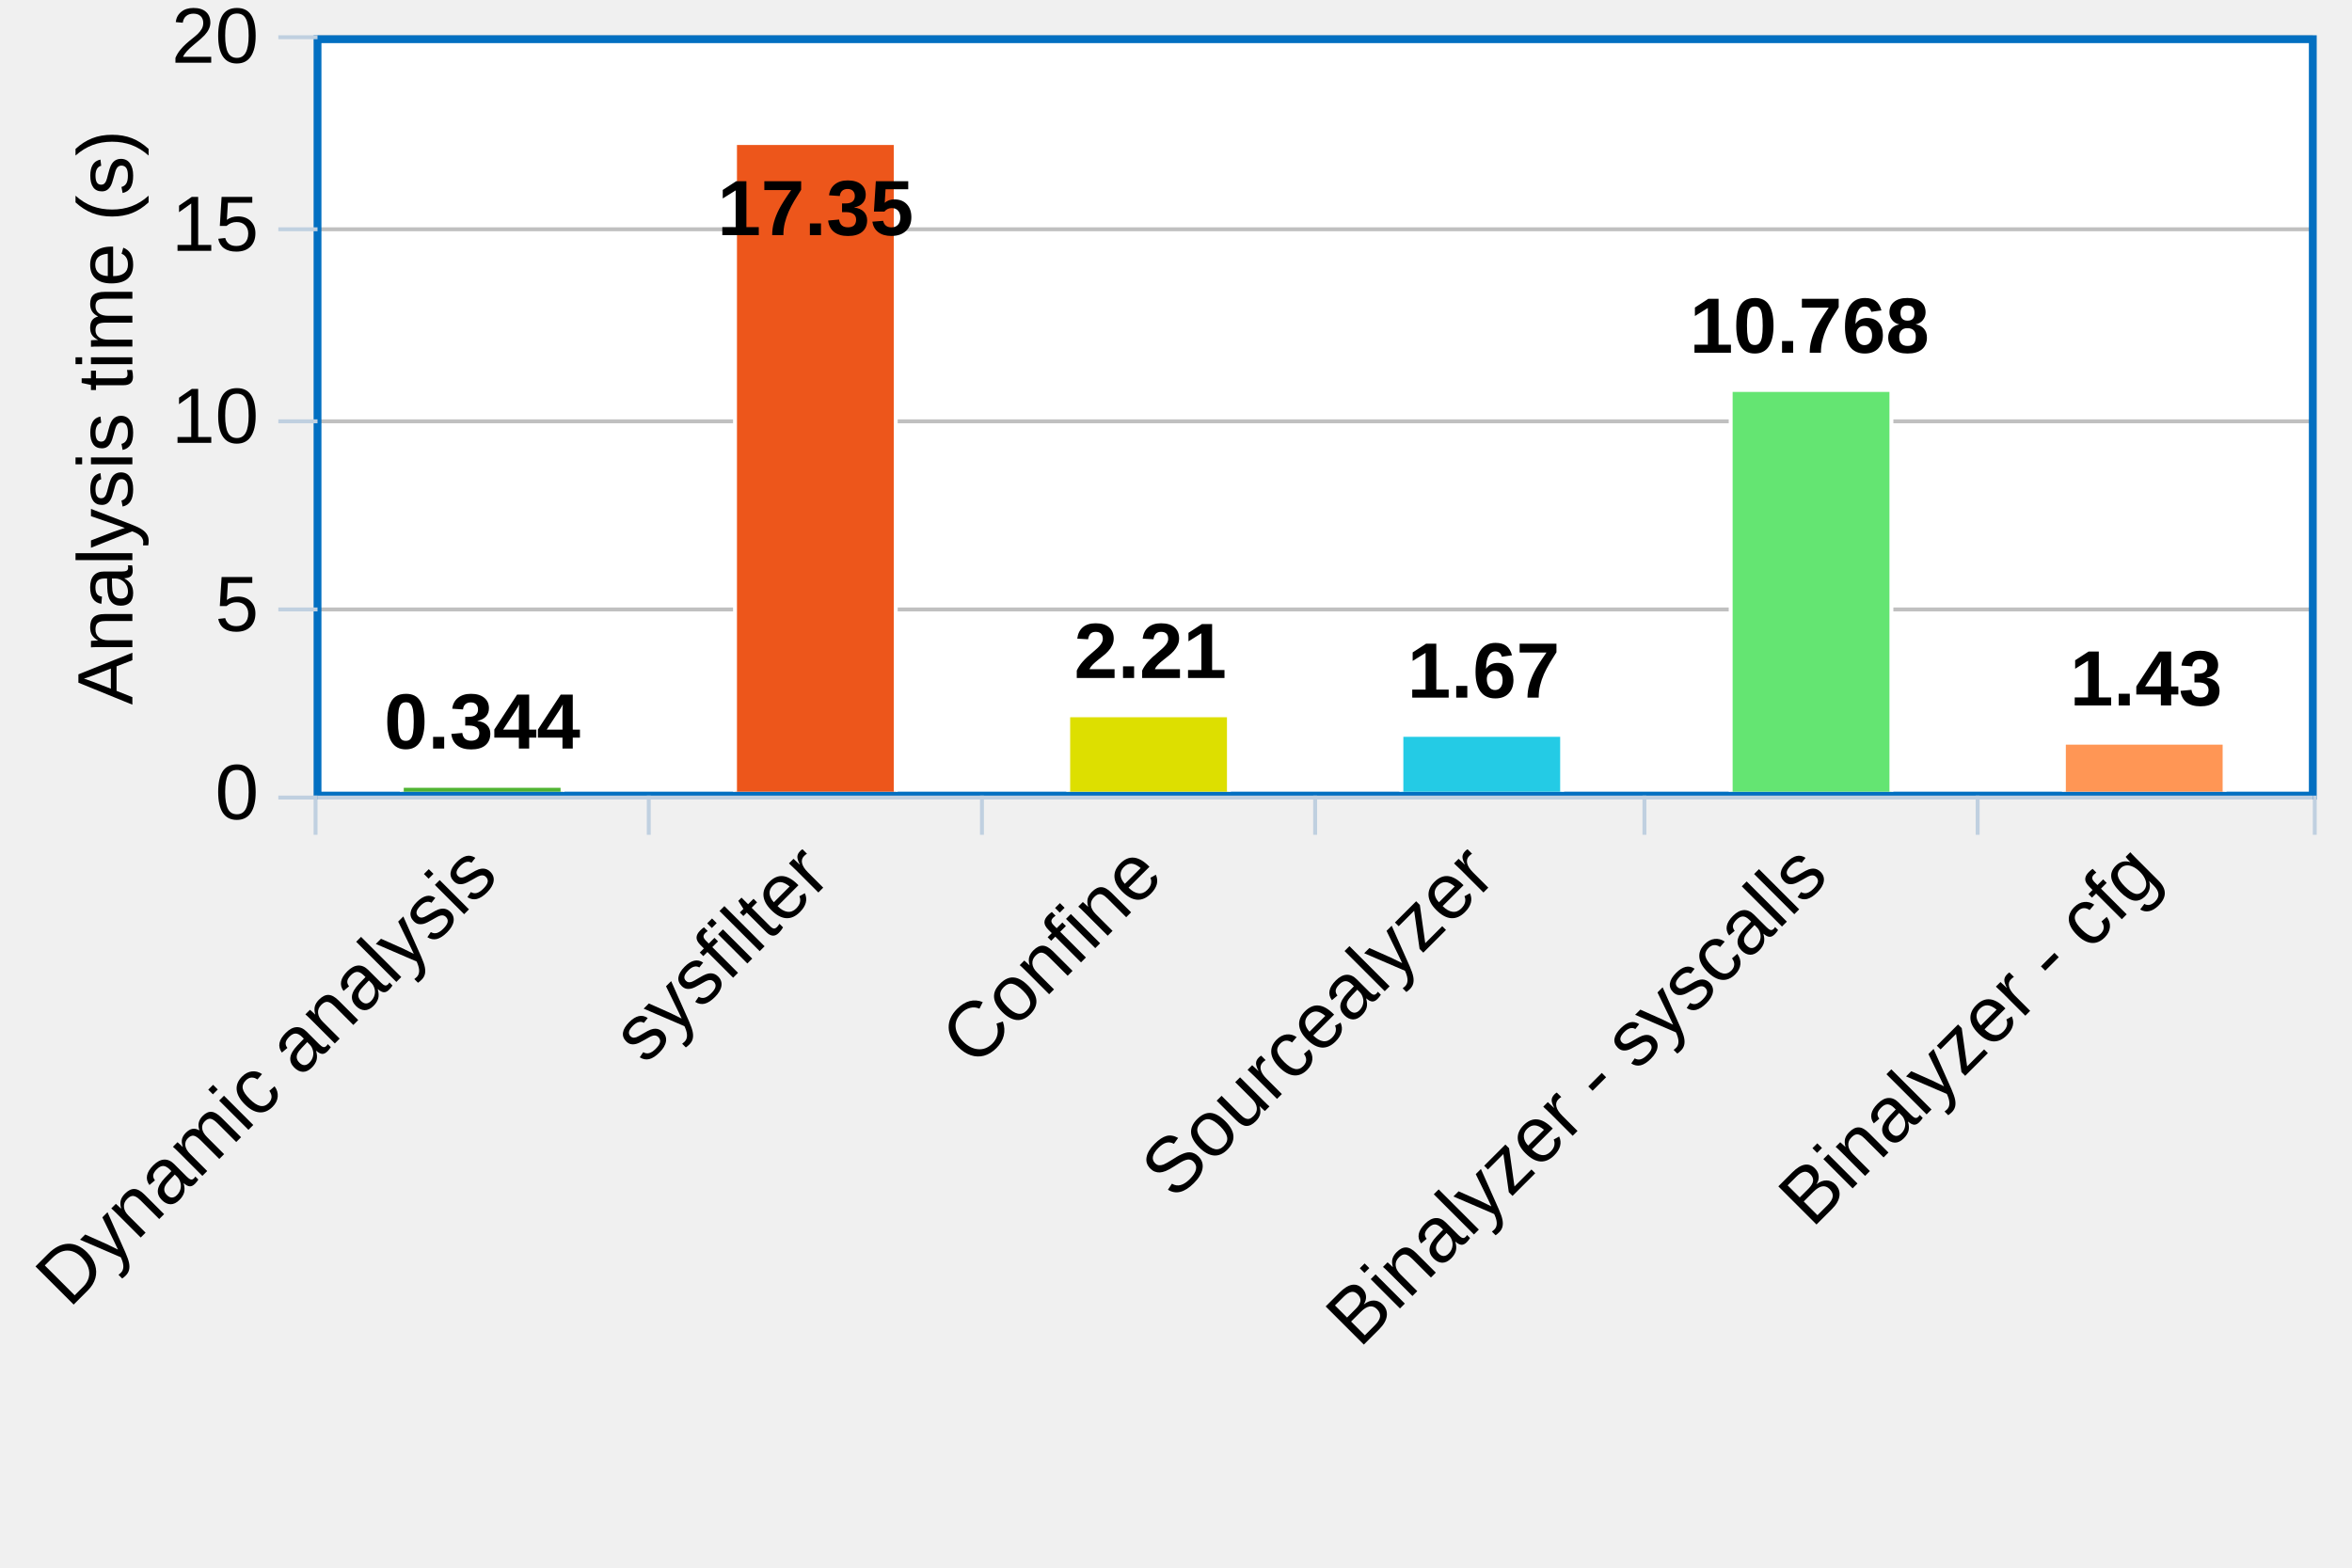
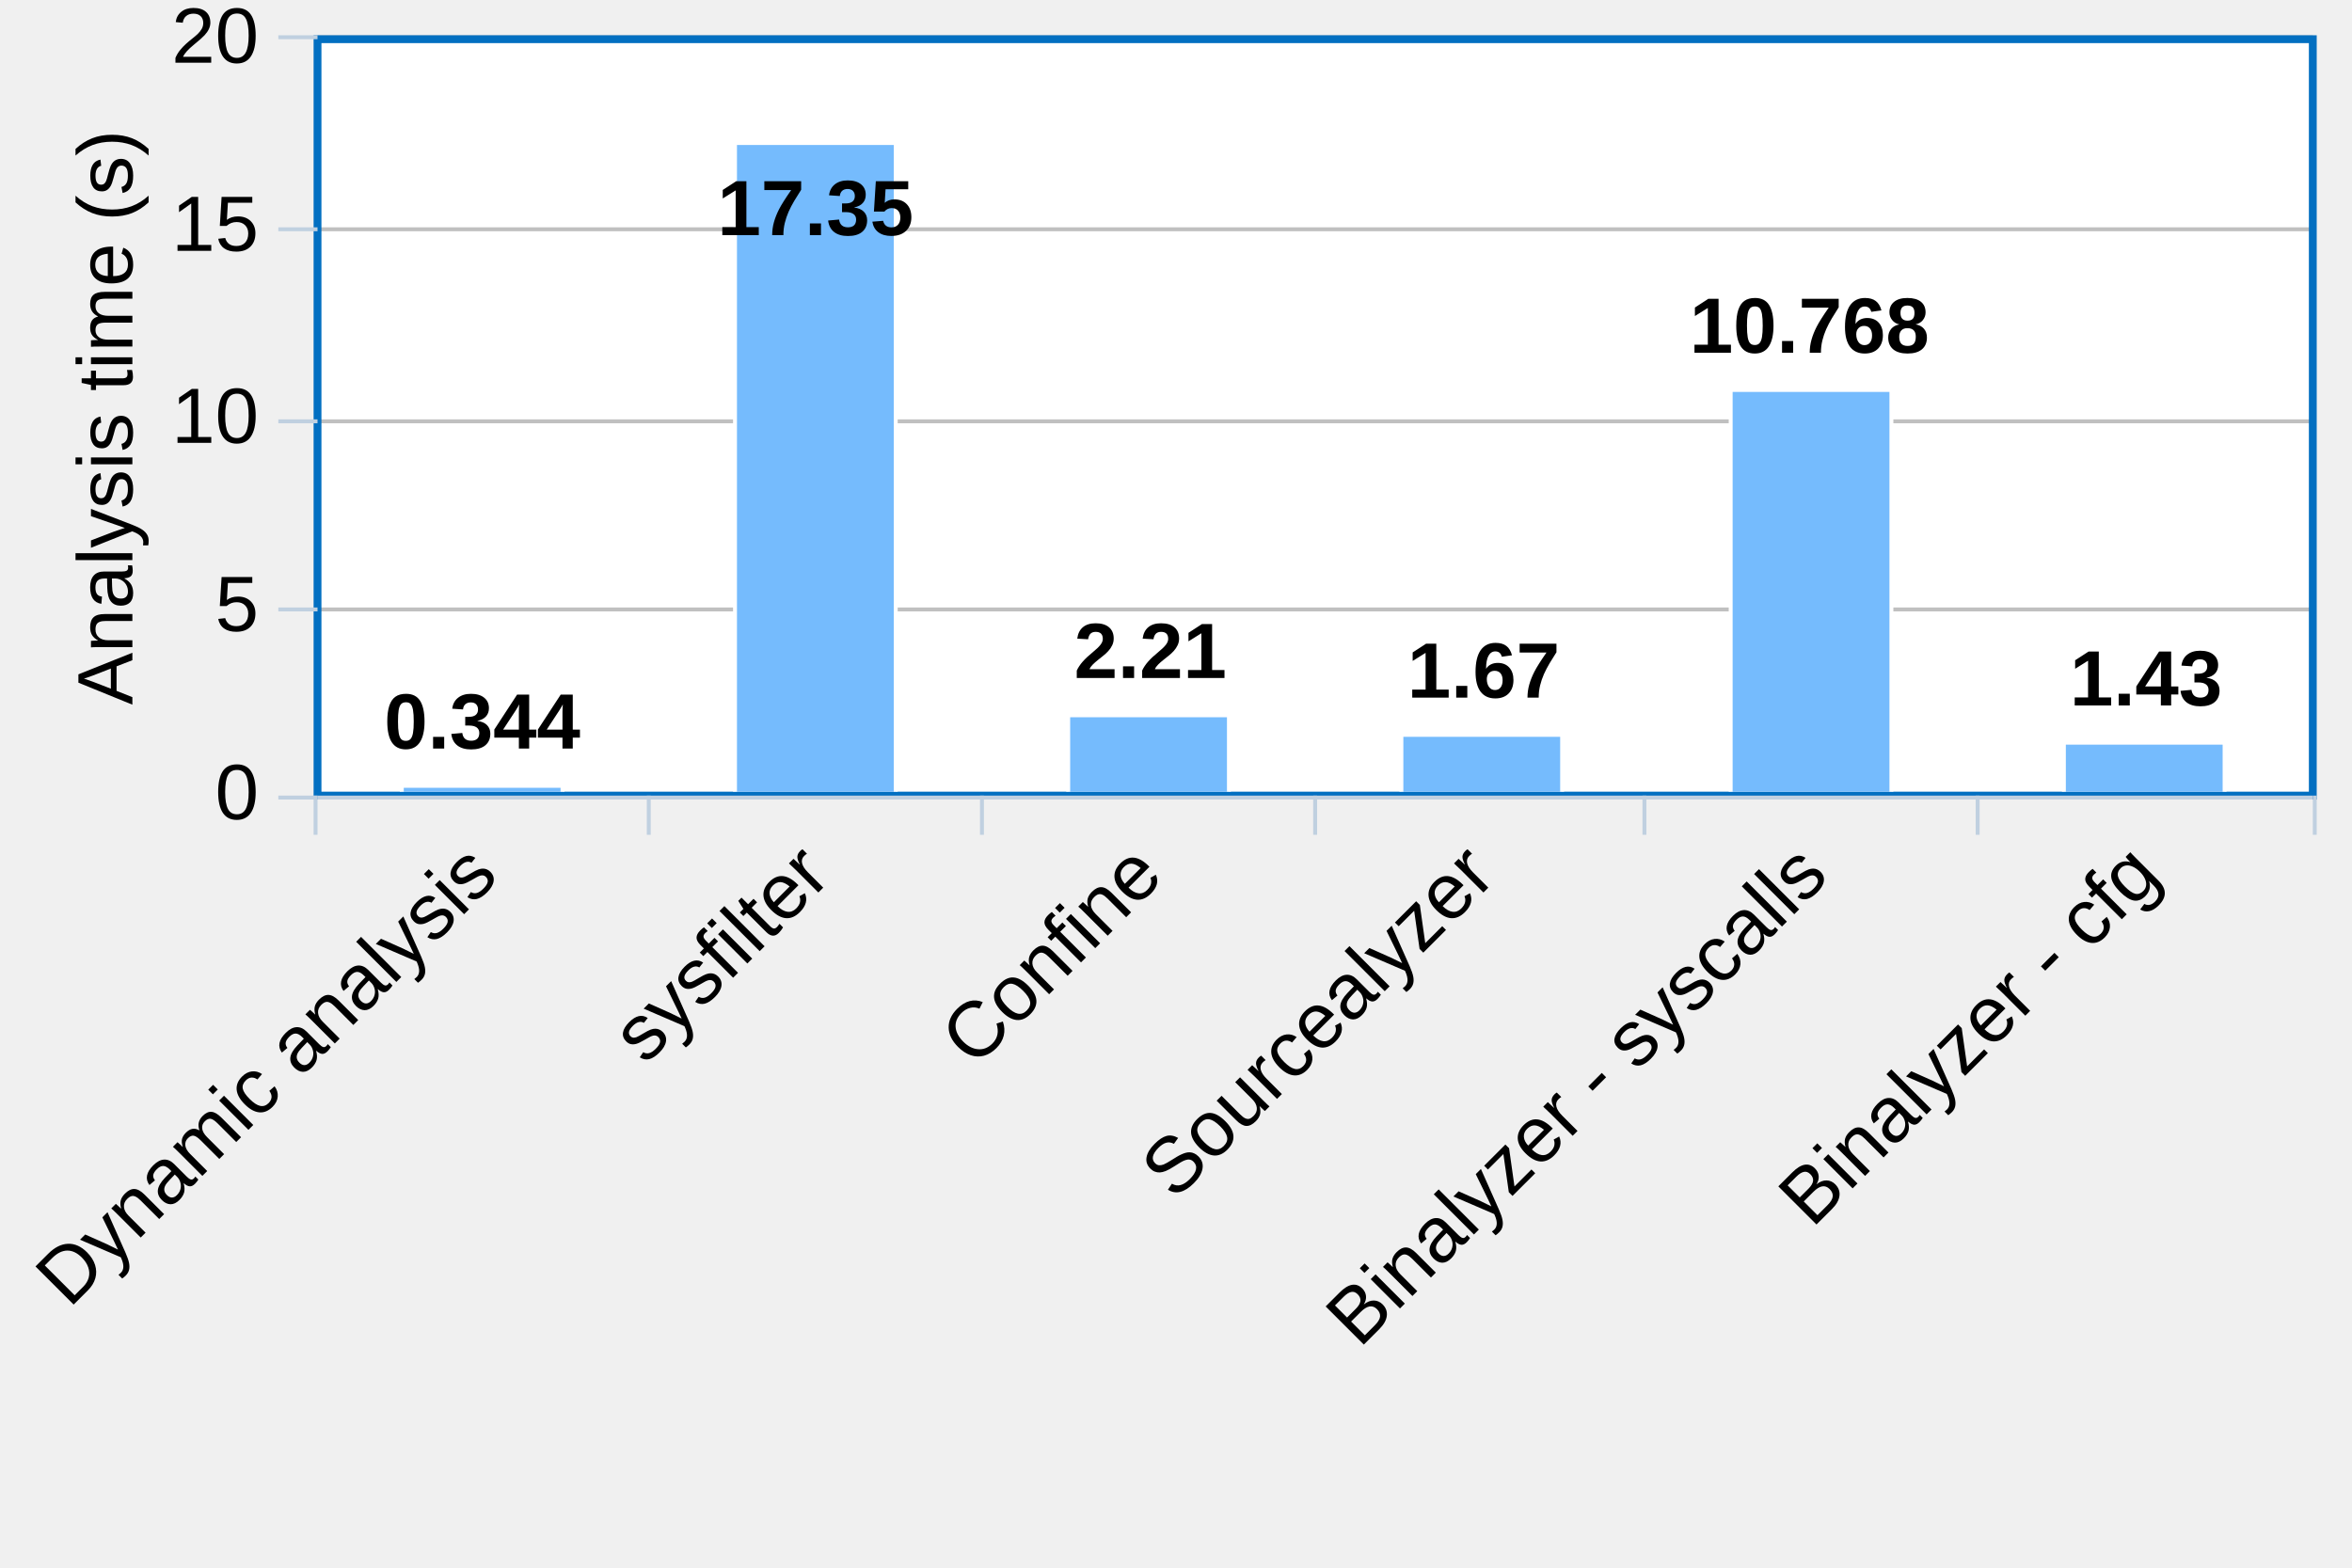
<svg xmlns="http://www.w3.org/2000/svg" version="1.1" style="font-family:'lucida grande', 'lucida sans unicode', arial, helvetica, sans-serif;font-size:12px;" width="600" height="400">
  <defs>
    <clipPath id="highcharts-90">
      <rect x="1" y="1" width="507" height="191" />
    </clipPath>
  </defs>
  <rect x="81" y="10" width="509" height="193" fill="#ffffff" />
  <path fill="rgb(255, 255, 255)" fill-opacity=" .5" d="M 81 203.5 L 590 203.5 590 155.5 81 155.5" />
  <path fill="rgb(255, 255, 255)" fill-opacity=" .5" d="M 81 107.5 L 590 107.5 590 58.5 81 58.5" />
  <g class="highcharts-grid" />
  <g class="highcharts-grid">
    <path fill="none" d="M 81 203.5 L 590 203.5" stroke="#C0C0C0" stroke-width="1" opacity="1" />
    <path fill="none" d="M 81 155.5 L 590 155.5" stroke="#C0C0C0" stroke-width="1" opacity="1" />
    <path fill="none" d="M 81 107.5 L 590 107.5" stroke="#C0C0C0" stroke-width="1" opacity="1" />
    <path fill="none" d="M 81 58.5 L 590 58.5" stroke="#C0C0C0" stroke-width="1" opacity="1" />
    <path fill="none" d="M 81 9.5 L 590 9.5" stroke="#C0C0C0" stroke-width="1" opacity="1" />
  </g>
  <rect x="81" y="10" width="509" height="193" stroke="#026FC1" stroke-width="2" fill="none" />
  <g class="highcharts-axis">
    <path fill="none" d="M 165.5 203 L 165.5 213" stroke="#C0D0E0" stroke-width="1" opacity="1" />
    <path fill="none" d="M 250.5 203 L 250.5 213" stroke="#C0D0E0" stroke-width="1" opacity="1" />
    <path fill="none" d="M 335.5 203 L 335.5 213" stroke="#C0D0E0" stroke-width="1" opacity="1" />
    <path fill="none" d="M 419.5 203 L 419.5 213" stroke="#C0D0E0" stroke-width="1" opacity="1" />
    <path fill="none" d="M 504.5 203 L 504.5 213" stroke="#C0D0E0" stroke-width="1" opacity="1" />
    <path fill="none" d="M 590.5 203 L 590.5 213" stroke="#C0D0E0" stroke-width="1" opacity="1" />
    <path fill="none" d="M 80.5 203 L 80.5 213" stroke="#C0D0E0" stroke-width="1" opacity="1" />
    <path fill="none" d="M 81 203.5 L 590 203.5" stroke="#C0D0E0" stroke-width="1" />
  </g>
  <g class="highcharts-axis">
    <path fill="none" d="M 81 203.5 L 71 203.5" stroke="#C0D0E0" stroke-width="1" opacity="1" />
    <path fill="none" d="M 81 155.5 L 71 155.5" stroke="#C0D0E0" stroke-width="1" opacity="1" />
    <path fill="none" d="M 81 107.5 L 71 107.5" stroke="#C0D0E0" stroke-width="1" opacity="1" />
    <path fill="none" d="M 81 58.5 L 71 58.5" stroke="#C0D0E0" stroke-width="1" opacity="1" />
    <path fill="none" d="M 81 9.5 L 71 9.5" stroke="#C0D0E0" stroke-width="1" opacity="1" />
    <text x="33.767" text-anchor="middle" transform="translate(0,0) rotate(270 33.76667 106.5)" class=" highcharts-yaxis-title" style="color:#000000;font-size:20px;font-family:'arial', sans-serif;text-transform:none;font-weight:normal;fill:#000000;" y="106.5">
      <tspan>Analysis time (s)</tspan>
    </text>
  </g>
  <g class="highcharts-series-group">
    <g class="highcharts-series highcharts-series-0" transform="translate(81,10) scale(1 1)" clip-path="url(#highcharts-90)">
-       <rect x="21.5" y="190.5" width="41" height="3" stroke="#FFFFFF" stroke-width="1" fill="#50B432" rx="0" ry="0" />
-       <rect x="106.5" y="26.5" width="41" height="167" stroke="#FFFFFF" stroke-width="1" fill="#ED561B" rx="0" ry="0" />
-       <rect x="191.5" y="172.5" width="41" height="21" stroke="#FFFFFF" stroke-width="1" fill="#DDDF00" rx="0" ry="0" />
-       <rect x="276.5" y="177.5" width="41" height="16" stroke="#FFFFFF" stroke-width="1" fill="#24CBE5" rx="0" ry="0" />
-       <rect x="360.5" y="89.5" width="41" height="104" stroke="#FFFFFF" stroke-width="1" fill="#64E572" rx="0" ry="0" />
-       <rect x="445.5" y="179.5" width="41" height="14" stroke="#FFFFFF" stroke-width="1" fill="#FF9655" rx="0" ry="0" />
+       <rect x="21.5" y="190.5" width="41" height="3" stroke="#FFFFFF" stroke-width="1" fill="#75bbfd" rx="0" ry="0" />
+       <rect x="106.5" y="26.5" width="41" height="167" stroke="#FFFFFF" stroke-width="1" fill="#75bbfd" rx="0" ry="0" />
+       <rect x="191.5" y="172.5" width="41" height="21" stroke="#FFFFFF" stroke-width="1" fill="#75bbfd" rx="0" ry="0" />
+       <rect x="276.5" y="177.5" width="41" height="16" stroke="#FFFFFF" stroke-width="1" fill="#75bbfd" rx="0" ry="0" />
+       <rect x="360.5" y="89.5" width="41" height="104" stroke="#FFFFFF" stroke-width="1" fill="#75bbfd" rx="0" ry="0" />
+       <rect x="445.5" y="179.5" width="41" height="14" stroke="#FFFFFF" stroke-width="1" fill="#75bbfd" rx="0" ry="0" />
    </g>
    <g class="highcharts-markers highcharts-series-0" transform="translate(81,10) scale(1 1)" clip-path="none" />
    <g class="highcharts-series highcharts-series-1" transform="translate(81,10) scale(1 1)" clip-path="url(#highcharts-90)" />
    <g class="highcharts-markers highcharts-series-1" transform="translate(81,10) scale(1 1)" clip-path="none" />
  </g>
  <g class="highcharts-data-labels highcharts-series-0" transform="translate(81,10) scale(1 1)" opacity="1">
    <g style="cursor:pointer;" transform="translate(12,158)">
      <text x="5" style="font-size: 20px; font-weight: bold; font-family: 'arial', sans-serif; color: rgb(0, 0, 0); fill: rgb(0, 0, 0); text-rendering: geometricprecision; text-shadow: none;" y="23">
        <tspan>0.344</tspan>
      </text>
    </g>
    <g style="cursor:pointer;" transform="translate(97,27)">
      <text x="5" style="font-size: 20px; font-weight: bold; font-family: 'arial', sans-serif; color: rgb(0, 0, 0); fill: rgb(0, 0, 0); text-rendering: geometricprecision; text-shadow: none;" y="23">
        <tspan>17.35</tspan>
      </text>
    </g>
    <g style="cursor:pointer;" transform="translate(188,140)">
      <text x="5" style="font-size: 20px; font-weight: bold; font-family: 'arial', sans-serif; color: rgb(0, 0, 0); fill: rgb(0, 0, 0); text-rendering: geometricprecision; text-shadow: none;" y="23">
        <tspan>2.21</tspan>
      </text>
    </g>
    <g style="cursor:pointer;" transform="translate(273,145)">
      <text x="5" style="font-size:20px;font-weight:bold;font-family:'arial', sans-serif;color:#000000;text-shadow:none;fill:#000000;text-rendering:geometricprecision;" y="23">
        <tspan>1.67</tspan>
      </text>
    </g>
    <g style="cursor:pointer;" transform="translate(345,57)">
      <text x="5" style="font-size: 20px; font-weight: bold; font-family: 'arial', sans-serif; color: rgb(0, 0, 0); fill: rgb(0, 0, 0); text-rendering: geometricprecision; text-shadow: none;" y="23">
        <tspan>10.768</tspan>
      </text>
    </g>
    <g style="cursor:pointer;" transform="translate(442,147)">
      <text x="5" style="font-size:20px;font-weight:bold;font-family:'arial', sans-serif;color:#000000;text-shadow:none;fill:#000000;text-rendering:geometricprecision;" y="23">
        <tspan>1.43</tspan>
      </text>
    </g>
  </g>
  <g class="highcharts-data-labels highcharts-series-1" transform="translate(81,10) scale(1 1)" opacity="1" />
  <g class="highcharts-legend" transform="translate(260,360)">
    <g>
      <g>
        <g class="highcharts-legend-item" transform="translate(8,3)" />
      </g>
    </g>
  </g>
  <g class="highcharts-axis-labels highcharts-xaxis-labels">
    <text x="127.659" style="color:#000000;cursor:default;font-size:20px;font-family:'arial', sans-serif;text-transform:none;font-weight:normal;fill:#000000;width:400px;text-overflow:ellipsis;" text-anchor="end" transform="translate(0,0) rotate(-45 127.6593 224)" y="224" opacity="1">
      <tspan>Dynamic analysis</tspan>
    </text>
    <text x="212.493" style="color:#000000;cursor:default;font-size:20px;font-family:'arial', sans-serif;text-transform:none;font-weight:normal;fill:#000000;width:400px;text-overflow:ellipsis;" text-anchor="end" transform="translate(0,0) rotate(-45 212.4926 224)" y="224" opacity="1">
      <tspan>sysfilter</tspan>
    </text>
    <text x="297.326" style="color:#000000;cursor:default;font-size:20px;font-family:'arial', sans-serif;text-transform:none;font-weight:normal;fill:#000000;width:400px;text-overflow:ellipsis;" text-anchor="end" transform="translate(0,0) rotate(-45 297.326 224)" y="224" opacity="1">
      <tspan>Confine</tspan>
    </text>
    <text x="382.159" style="color:#000000;cursor:default;font-size:20px;font-family:'arial', sans-serif;text-transform:none;font-weight:normal;fill:#000000;width:400px;text-overflow:ellipsis;" text-anchor="end" transform="translate(0,0) rotate(-45 382.1593 224)" y="224" opacity="1">
      <tspan>Sourcealyzer</tspan>
    </text>
    <text x="466.993" style="color:#000000;cursor:default;font-size:20px;font-family:'arial', sans-serif;text-transform:none;font-weight:normal;fill:#000000;width:400px;text-overflow:ellipsis;" text-anchor="end" transform="translate(0,0) rotate(-45 466.9926 224)" y="224" opacity="1">
      <tspan>Binalyzer - syscalls</tspan>
    </text>
    <text x="551.826" style="color:#000000;cursor:default;font-size:20px;font-family:'arial', sans-serif;text-transform:none;font-weight:normal;fill:#000000;width:400px;text-overflow:ellipsis;" text-anchor="end" transform="translate(0,0) rotate(-45 551.826 224)" y="224" opacity="1">
      <tspan>Binalyzer - cfg</tspan>
    </text>
  </g>
  <g class="highcharts-axis-labels highcharts-yaxis-labels">
    <text x="66" style="color:#000000;cursor:default;font-size:20px;font-family:'arial', sans-serif;text-transform:none;font-weight:normal;fill:#000000;width:188px;text-overflow:clip;" text-anchor="end" transform="translate(0,0)" y="209" opacity="1">
      <tspan>0</tspan>
    </text>
    <text x="66" style="color:#000000;cursor:default;font-size:20px;font-family:'arial', sans-serif;text-transform:none;font-weight:normal;fill:#000000;width:188px;text-overflow:clip;" text-anchor="end" transform="translate(0,0)" y="161" opacity="1">
      <tspan>5</tspan>
    </text>
    <text x="66" style="color:#000000;cursor:default;font-size:20px;font-family:'arial', sans-serif;text-transform:none;font-weight:normal;fill:#000000;width:188px;text-overflow:clip;" text-anchor="end" transform="translate(0,0)" y="113" opacity="1">
      <tspan>10</tspan>
    </text>
    <text x="66" style="color:#000000;cursor:default;font-size:20px;font-family:'arial', sans-serif;text-transform:none;font-weight:normal;fill:#000000;width:188px;text-overflow:clip;" text-anchor="end" transform="translate(0,0)" y="64" opacity="1">
      <tspan>15</tspan>
    </text>
    <text x="66" style="color:#000000;cursor:default;font-size:20px;font-family:'arial', sans-serif;text-transform:none;font-weight:normal;fill:#000000;width:188px;text-overflow:clip;" text-anchor="end" transform="translate(0,0)" y="16" opacity="1">
      <tspan>20</tspan>
    </text>
  </g>
  <g class="highcharts-tooltip" display="none" style="cursor:default;padding:0;pointer-events:none;white-space:nowrap;" transform="translate(0,0)">
    <path fill="none" d="M 3.5 0.5 L 13.5 0.5 C 16.5 0.5 16.5 0.5 16.5 3.5 L 16.5 13.5 C 16.5 16.5 16.5 16.5 13.5 16.5 L 3.5 16.5 C 0.5 16.5 0.5 16.5 0.5 13.5 L 0.5 3.5 C 0.5 0.5 0.5 0.5 3.5 0.5" stroke="black" stroke-opacity="0.05" stroke-width="5" transform="translate(1, 1)" />
    <path fill="none" d="M 3.5 0.5 L 13.5 0.5 C 16.5 0.5 16.5 0.5 16.5 3.5 L 16.5 13.5 C 16.5 16.5 16.5 16.5 13.5 16.5 L 3.5 16.5 C 0.5 16.5 0.5 16.5 0.5 13.5 L 0.5 3.5 C 0.5 0.5 0.5 0.5 3.5 0.5" stroke="black" stroke-opacity="0.1" stroke-width="3" transform="translate(1, 1)" />
    <path fill="none" d="M 3.5 0.5 L 13.5 0.5 C 16.5 0.5 16.5 0.5 16.5 3.5 L 16.5 13.5 C 16.5 16.5 16.5 16.5 13.5 16.5 L 3.5 16.5 C 0.5 16.5 0.5 16.5 0.5 13.5 L 0.5 3.5 C 0.5 0.5 0.5 0.5 3.5 0.5" stroke="black" stroke-opacity="0.15" stroke-width="1" transform="translate(1, 1)" />
    <path fill="rgb(255, 255, 255)" fill-opacity=" 0.85" d="M 3.5 0.5 L 13.5 0.5 C 16.5 0.5 16.5 0.5 16.5 3.5 L 16.5 13.5 C 16.5 16.5 16.5 16.5 13.5 16.5 L 3.5 16.5 C 0.5 16.5 0.5 16.5 0.5 13.5 L 0.5 3.5 C 0.5 0.5 0.5 0.5 3.5 0.5" />
    <text x="8" style="font-size:12px;color:#000000;fill:#000000;" y="20" />
  </g>
</svg>
